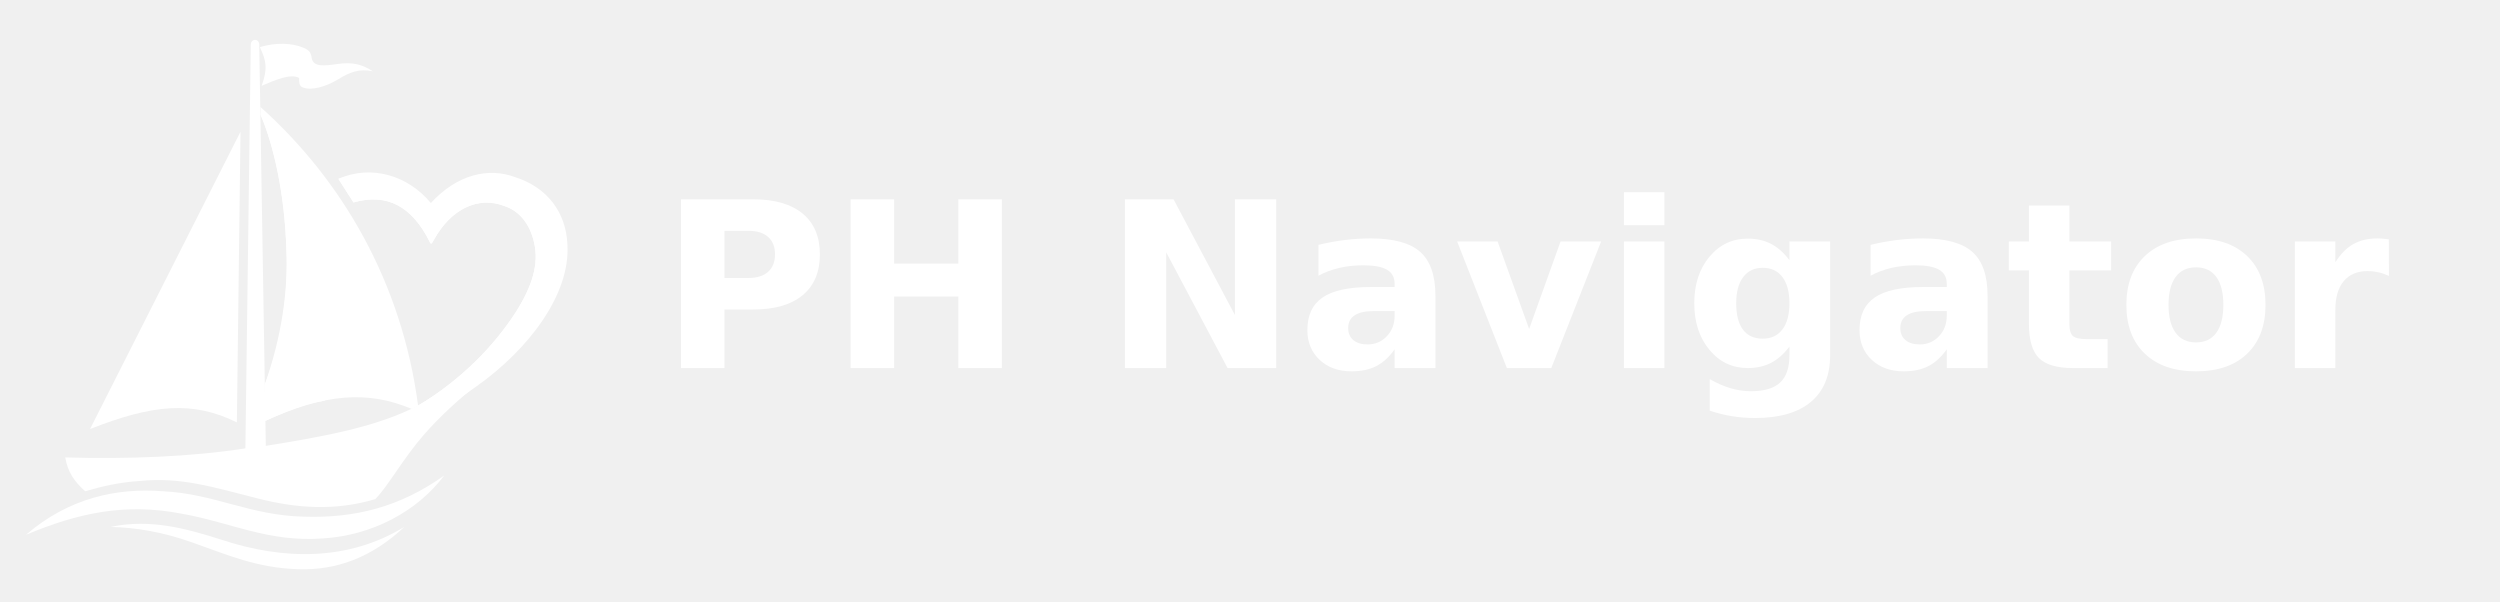
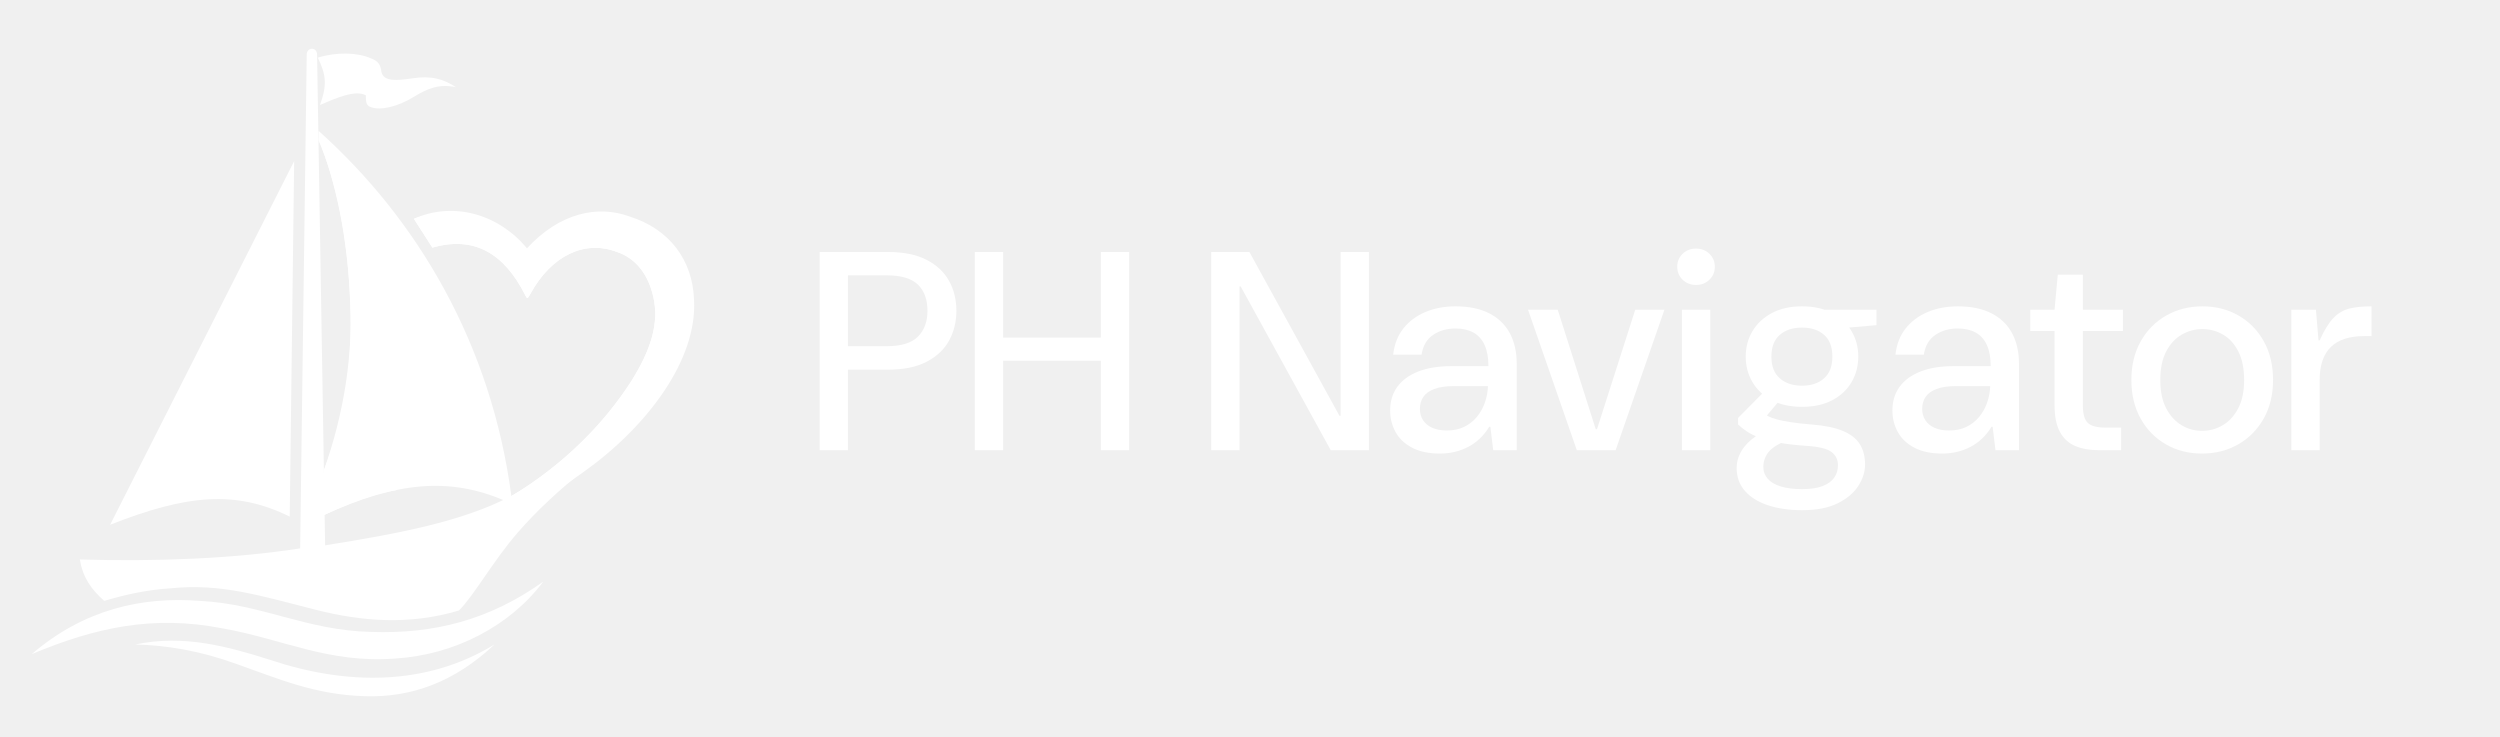
- <svg xmlns="http://www.w3.org/2000/svg" width="1080" height="260" viewBox="0 0 1080 260" role="img">
+ <svg xmlns="http://www.w3.org/2000/svg" width="883" height="260" viewBox="0 0 883 260" role="img">
  <g transform="translate(0 0) scale(0.2610442)">
    <defs>
      <linearGradient id="navy-gradient" gradientUnits="userSpaceOnUse" x1="270" y1="90" x2="650" y2="875">
        <stop offset="0" stop-color="#142d59" />
        <stop offset="0.55" stop-color="#172e5b" />
        <stop offset="1" stop-color="#192f60" />
      </linearGradient>
      <linearGradient id="left-sail-gradient" gradientUnits="userSpaceOnUse" x1="385" y1="220" x2="180" y2="710">
        <stop offset="0" stop-color="#16a1aa" />
        <stop offset="0.55" stop-color="#159ba6" />
        <stop offset="1" stop-color="#1b9aa5" />
      </linearGradient>
      <linearGradient id="main-sail-gradient" gradientUnits="userSpaceOnUse" x1="440" y1="185" x2="667" y2="685">
        <stop offset="0" stop-color="#248db7" />
        <stop offset="0.5" stop-color="#278dbd" />
        <stop offset="1" stop-color="#2786bd" />
      </linearGradient>
      <linearGradient id="inner-sail-gradient" gradientUnits="userSpaceOnUse" x1="440" y1="205" x2="530" y2="660">
        <stop offset="0" stop-color="#1a7d96" />
        <stop offset="0.55" stop-color="#19758f" />
        <stop offset="1" stop-color="#17748c" />
      </linearGradient>
      <linearGradient id="heart-gradient" gradientUnits="userSpaceOnUse" x1="590" y1="295" x2="917" y2="580">
        <stop offset="0" stop-color="#158e9f" />
        <stop offset="0.5" stop-color="#0da3ab" />
        <stop offset="1" stop-color="#14a0aa" />
      </linearGradient>
      <linearGradient id="wave-gradient" gradientUnits="userSpaceOnUse" x1="205" y1="873" x2="645" y2="936">
        <stop offset="0" stop-color="#1b7b96" />
        <stop offset="0.55" stop-color="#107c9e" />
        <stop offset="1" stop-color="#1687a9" />
      </linearGradient>
    </defs>
    <g id="heart">
      <path id="heart-teal-outline" fill="#ffffff" d="M 560,296          C 614,272 675,290 713,336          C 757,288 809,277 852,293          C 906,310 937,352 939,405          C 944,487 875,578 789,639          L 745,670 L 691,672          C 764,628 818,572 854,516          C 881,473 892,437 884,402          C 877,370 859,349 835,341          C 791,324 746,346 718,397          L 715,402          Q 713,405 711,400          C 682,342 641,319 585,335 Z" />
      <path id="heart-navy-outline" fill="#ffffff" d="M 560,296          C 616,276 674,305 713,359          C 748,319 791,301 835,315          C 882,327 912,368 912,421          C 914,505 831,601 745,670          L 691,672          C 764,628 818,572 854,516          C 881,473 892,437 884,402          C 877,370 859,349 835,341          C 791,324 746,346 718,397          L 715,402          Q 713,405 711,400          C 682,342 641,319 585,335 Z" />
    </g>
    <g id="sails">
      <path id="port-sail" fill="#ffffff" d="M 398,218 L 392,699          C 319,663 253,669 149,710 Z" />
      <path id="starboard-sail" fill="#ffffff" d="M 431,177          C 565,297 665,466 692,672          L 682,677          C 609,646 538,651 438,697          L 438,637          C 468,559 477,483 474,413          C 471,318 453,240 431,190 Z" />
      <path id="sail-shaded-panel" fill="#ffffff" d="M 431,188          C 501,291 548,417 556,529          C 560,588 551,636 537,663          C 505,668 472,681 438,697          L 438,637          C 466,558 477,480 474,414          C 471,322 454,245 431,188 Z" />
    </g>
    <g id="boat" fill="#ffffff">
      <path id="mast" d="M 415,74          C 415,64 428,63 429,73          L 440,744 L 406,750 Z" />
      <path id="flag" d="M 430,78          C 456,70 484,71 502,79          C 513,83 515,89 516,97          C 519,111 537,109 558,106          C 584,102 600,107 617,118          C 594,113 578,120 560,131          C 539,144 515,150 502,145          C 495,143 495,137 495,129          C 481,121 454,133 433,142          C 443,114 441,101 430,78 Z" />
      <path id="hull" d="M 108,757          C 211,760 316,756 406,742          L 439,738          C 539,722 625,706 692,671          C 713,659 735,645 756,630          L 790,636          C 758,662 728,689 701,720          C 667,759 642,805 621,826          C 554,846 490,841 427,825          C 352,806 299,789 231,796          C 198,798 168,805 141,813          C 123,797 112,781 108,757 Z" />
    </g>
    <g id="waves">
      <path id="upper-navy-wave" fill="#ffffff" d="M 43,885          C 114,824 193,807 270,813          C 354,817 414,853 502,855          C 587,858 662,839 735,787          C 690,847 615,886 535,891          C 444,898 381,864 300,850          C 207,832 129,849 43,885 Z" />
      <path id="lower-teal-wave" fill="#ffffff" d="M 183,872          C 249,858 309,875 366,893          C 468,927 576,929 669,872          C 615,923 556,944 494,942          C 425,940 376,918 319,898          C 269,880 224,873 183,872 Z" />
    </g>
  </g>
  <g fill="#ffffff">
-     <path d="M188 1493H827Q1112 1493 1264.5 1366.5Q1417 1240 1417 1006Q1417 771 1264.5 644.5Q1112 518 827 518H573V0H188ZM573 1214V797H786Q898 797 959.0 851.5Q1020 906 1020 1006Q1020 1106 959.0 1160.0Q898 1214 786 1214Z" transform="translate(285.0 159) scale(0.04882812 -0.04882812)" />
-     <path d="M188 1493H573V924H1141V1493H1526V0H1141V633H573V0H188Z" transform="translate(358.291 159) scale(0.04882812 -0.04882812)" />
-     <path d="" transform="translate(441.9824 159) scale(0.04882812 -0.04882812)" />
-     <path d="M188 1493H618L1161 469V1493H1526V0H1096L553 1024V0H188Z" transform="translate(476.7969 159) scale(0.04882812 -0.04882812)" />
-     <path d="M674 504Q562 504 505.5 466.0Q449 428 449 354Q449 286 494.5 247.5Q540 209 621 209Q722 209 791.0 281.5Q860 354 860 463V504ZM1221 639V0H860V166Q788 64 698.0 17.5Q608 -29 479 -29Q305 -29 196.5 72.5Q88 174 88 336Q88 533 223.5 625.0Q359 717 649 717H860V745Q860 830 793.0 869.5Q726 909 584 909Q469 909 370.0 886.0Q271 863 186 817V1090Q301 1118 417.0 1132.5Q533 1147 649 1147Q952 1147 1086.5 1027.5Q1221 908 1221 639Z" transform="translate(560.4883 159) scale(0.04882812 -0.04882812)" />
-     <path d="M31 1120H389L668 346L946 1120H1305L864 0H471Z" transform="translate(627.9688 159) scale(0.04882812 -0.04882812)" />
-     <path d="M172 1120H530V0H172ZM172 1556H530V1264H172Z" transform="translate(693.1543 159) scale(0.04882812 -0.04882812)" />
-     <path d="M934 190Q860 92 771.0 46.0Q682 0 565 0Q360 0 226.0 161.5Q92 323 92 573Q92 824 226.0 984.5Q360 1145 565 1145Q682 1145 771.0 1099.0Q860 1053 934 954V1120H1294V113Q1294 -157 1123.5 -299.5Q953 -442 629 -442Q524 -442 426.0 -426.0Q328 -410 229 -377V-98Q323 -152 413.0 -178.5Q503 -205 594 -205Q770 -205 852.0 -128.0Q934 -51 934 113ZM698 887Q587 887 525.0 805.0Q463 723 463 573Q463 419 523.0 339.5Q583 260 698 260Q810 260 872.0 342.0Q934 424 934 573Q934 723 872.0 805.0Q810 887 698 887Z" transform="translate(727.4316 159) scale(0.04882812 -0.04882812)" />
-     <path d="M674 504Q562 504 505.5 466.0Q449 428 449 354Q449 286 494.5 247.5Q540 209 621 209Q722 209 791.0 281.5Q860 354 860 463V504ZM1221 639V0H860V166Q788 64 698.0 17.5Q608 -29 479 -29Q305 -29 196.5 72.5Q88 174 88 336Q88 533 223.5 625.0Q359 717 649 717H860V745Q860 830 793.0 869.5Q726 909 584 909Q469 909 370.0 886.0Q271 863 186 817V1090Q301 1118 417.0 1132.5Q533 1147 649 1147Q952 1147 1086.5 1027.5Q1221 908 1221 639Z" transform="translate(799.0137 159) scale(0.04882812 -0.04882812)" />
-     <path d="M563 1438V1120H932V864H563V389Q563 311 594.0 283.5Q625 256 717 256H901V0H594Q382 0 293.5 88.5Q205 177 205 389V864H27V1120H205V1438Z" transform="translate(866.4941 159) scale(0.04882812 -0.04882812)" />
-     <path d="M705 891Q586 891 523.5 805.5Q461 720 461 559Q461 398 523.5 312.5Q586 227 705 227Q822 227 884.0 312.5Q946 398 946 559Q946 720 884.0 805.5Q822 891 705 891ZM705 1147Q994 1147 1156.5 991.0Q1319 835 1319 559Q1319 283 1156.5 127.0Q994 -29 705 -29Q415 -29 251.5 127.0Q88 283 88 559Q88 835 251.5 991.0Q415 1147 705 1147Z" transform="translate(914.2969 159) scale(0.04882812 -0.04882812)" />
-     <path d="M1004 815Q957 837 910.5 847.5Q864 858 817 858Q679 858 604.5 769.5Q530 681 530 516V0H172V1120H530V936Q599 1046 688.5 1096.5Q778 1147 903 1147Q921 1147 942.0 1145.5Q963 1144 1003 1139Z" transform="translate(982.998 159) scale(0.04882812 -0.04882812)" />
+     <path d="M45 0V700H285.482Q368.497 700 422.218 672.474Q475.938 644.947 501.957 598.111Q527.976 551.275 527.976 491.988Q527.976 434.77 502.609 387.851Q477.241 340.931 423.464 312.604Q369.688 284.276 285.482 284.276H144.999V0ZM144.999 367.23H281.459Q358.575 367.23 392.184 401.023Q425.793 434.816 425.793 492.005Q425.793 551.725 392.184 584.61Q358.575 617.495 281.459 617.495H144.999Z" transform="translate(285.0 159) scale(0.1 -0.1)" />
+     <path d="M490.161 0V700H590.16V0ZM45 0V700H144.999V0ZM128.264 315.931V397.62H511.713V315.931Z" transform="translate(339.8 159) scale(0.1 -0.1)" />
+     <path d="" transform="translate(403.3 159) scale(0.1 -0.1)" />
+     <path d="M45 0V700H179.896L498 121.401H502V700H601.999V0H467.103L148.999 578.415H144.999V0Z" transform="translate(423.3 159) scale(0.1 -0.1)" />
+     <path d="M205.977 -12Q146.977 -12 107.529 8.724Q68.081 29.448 49.04 64.172Q30 98.897 30 139.897Q30 189.242 55.581 224.15Q81.161 259.058 129.477 277.925Q177.793 296.793 246 296.793H377.058Q377.058 342.115 363.529 371.633Q350 401.15 324.023 415.455Q298.046 429.759 260.885 429.759Q215.195 429.759 181.77 407.15Q148.344 384.541 140.896 337.322H40.736Q46.552 391.506 76.328 429.425Q106.103 467.345 153.891 487.672Q201.678 508 261.069 508Q332.253 508 380.5 483.052Q428.747 458.103 452.902 412.695Q477.057 367.287 477.057 305V0H394L383.977 82.609H379.977Q365.609 58.977 347.017 41.345Q328.425 23.713 306.517 12.081Q284.609 0.448 259.201 -5.776Q233.793 -12 205.977 -12ZM230.356 69.482Q265.046 69.482 291.471 82.327Q317.897 95.172 336.242 117.414Q354.586 139.655 364.535 167.937Q374.483 196.219 375.403 226.276H255.575Q212.275 226.276 185.494 215.972Q158.712 205.667 146.907 187.69Q135.103 169.713 135.103 146.287Q135.103 122.678 146.591 105.293Q158.08 87.908 179.465 78.695Q200.85 69.482 230.356 69.482Z" transform="translate(488.0 159) scale(0.1 -0.1)" />
+     <path d="M177.299 0 5 496H109.919L244.195 73.988H248.563L383.655 496H486.758L314.459 0Z" transform="translate(539.2 159) scale(0.1 -0.1)" />
+     <path d="M56.632 0V496H156.631V0ZM106.724 583.598Q78.046 583.598 59.023 601.986Q40 620.373 40 648.115Q40 674.874 58.847 693.437Q77.694 712 106.724 712Q134.77 712 153.792 693.437Q172.815 674.874 172.815 647.707Q172.815 620.725 153.792 602.161Q134.77 583.598 106.724 583.598Z" transform="translate(588.4 159) scale(0.1 -0.1)" />
+     <path d="M268.207 -212Q199.919 -212 147.46 -194.592Q95 -177.184 65.908 -143.776Q36.816 -110.368 36.816 -62.552Q36.816 -36.69 48.983 -11.575Q61.149 13.54 88.143 36.592Q115.137 59.643 160.712 79.092L214.689 34.793Q165.712 15 148.425 -7.989Q131.137 -30.977 131.137 -59.425Q131.137 -83.586 146.994 -101.431Q162.85 -119.276 193.643 -128.449Q224.436 -137.621 268.207 -137.621Q312.425 -137.621 340.219 -126.908Q368.012 -116.196 381.368 -97.219Q394.725 -78.242 394.725 -53.632Q394.725 -23.287 371.339 -5.983Q347.954 11.322 281.919 15.322Q225.494 19.322 186.086 26.506Q146.678 33.69 119.575 43.466Q92.471 53.242 73.96 65.517Q55.448 77.793 41.816 90.793V113.793L141.942 214.839L199.689 189L114.207 87.541L130.402 129.632Q139.586 124.368 150.178 119.011Q160.77 113.655 179.034 108.615Q197.298 103.575 226.959 98.942Q256.62 94.31 303.126 90.494Q369.758 85.31 411.126 68.35Q452.494 51.391 471.454 21.839Q490.414 -7.713 490.414 -50.632Q490.414 -89 466.638 -126.092Q442.862 -163.184 393.81 -187.592Q344.758 -212 268.207 -212ZM267.758 153.058Q204.758 153.058 160.299 176.833Q115.839 200.609 92.379 240.885Q68.919 281.161 68.919 330.529Q68.919 379.897 92.379 419.764Q115.839 459.632 160.299 483.816Q204.758 508 267.758 508Q330.758 508 375.218 483.816Q419.678 459.632 443.046 419.764Q466.414 379.897 466.414 330.529Q466.414 281.161 443.046 240.885Q419.678 200.609 375.218 176.833Q330.758 153.058 267.758 153.058ZM267.575 227.724Q316.345 227.724 345.638 253.741Q374.931 279.758 374.931 330.345Q374.931 381.747 345.638 407.357Q316.345 432.966 267.758 432.966Q218.988 432.966 189.287 407.357Q159.586 381.747 159.586 330.345Q159.586 279.758 189.287 253.741Q218.988 227.724 267.575 227.724ZM348.126 425.621 324.046 496H530.597V441.541Z" transform="translate(609.7 159) scale(0.1 -0.1)" />
+     <path d="M205.977 -12Q146.977 -12 107.529 8.724Q68.081 29.448 49.04 64.172Q30 98.897 30 139.897Q30 189.242 55.581 224.15Q81.161 259.058 129.477 277.925Q177.793 296.793 246 296.793H377.058Q377.058 342.115 363.529 371.633Q350 401.15 324.023 415.455Q298.046 429.759 260.885 429.759Q215.195 429.759 181.77 407.15Q148.344 384.541 140.896 337.322H40.736Q46.552 391.506 76.328 429.425Q106.103 467.345 153.891 487.672Q201.678 508 261.069 508Q332.253 508 380.5 483.052Q428.747 458.103 452.902 412.695Q477.057 367.287 477.057 305V0H394L383.977 82.609H379.977Q365.609 58.977 347.017 41.345Q328.425 23.713 306.517 12.081Q284.609 0.448 259.201 -5.776Q233.793 -12 205.977 -12ZM230.356 69.482Q265.046 69.482 291.471 82.327Q317.897 95.172 336.242 117.414Q354.586 139.655 364.535 167.937Q374.483 196.219 375.403 226.276H255.575Q212.275 226.276 185.494 215.972Q158.712 205.667 146.907 187.69Q135.103 169.713 135.103 146.287Q135.103 122.678 146.591 105.293Q158.08 87.908 179.465 78.695Q200.85 69.482 230.356 69.482Z" transform="translate(665.4 159) scale(0.1 -0.1)" />
+     <path d="M246.011 0Q198.62 0 163.506 14.828Q128.391 29.655 109.511 64.718Q90.632 99.781 90.632 159.724V420.92H5V496H90.632L102.103 619.965H190.694V496H332.218V420.92H190.631V159.356Q190.631 112.321 208.344 96.017Q226.057 79.712 270.379 79.712H325.873V0Z" transform="translate(716.6 159) scale(0.1 -0.1)" />
+     <path d="M274.409 -12Q203.839 -12 147.287 20.368Q90.736 52.736 57.868 111.272Q25 169.809 25 248.004Q25 326.264 58.276 384.856Q91.552 443.448 148.491 475.724Q205.431 508 275.999 508Q346.575 508 403.126 475.724Q459.678 443.448 492.546 384.856Q525.414 326.264 525.414 248.004Q525.414 169.736 492.138 111.236Q458.862 52.736 401.924 20.368Q344.987 -12 274.409 -12ZM274.334 68.264Q314.081 68.264 347.77 88.109Q381.46 107.953 402.345 147.677Q423.23 187.401 423.23 247.977Q423.23 308.665 402.753 348.764Q382.276 388.863 348.576 408.3Q314.876 427.736 276.14 427.736Q237.333 427.736 203.143 408.3Q168.953 388.863 148.068 348.764Q127.183 308.665 127.183 247.977Q127.183 187.401 148.068 147.677Q168.953 107.953 202.327 88.109Q235.701 68.264 274.334 68.264Z" transform="translate(750.3 159) scale(0.1 -0.1)" />
+     <path d="M40 0V496H126.873L135.976 387.816H139.976Q164.057 441.264 188.7 466.856Q213.344 492.448 245.488 500.224Q277.631 508 323.16 508V402.897H296.563Q258.402 402.897 228.689 393.225Q198.976 383.552 179.62 364.656Q160.264 345.759 150.131 316.455Q139.999 287.15 139.999 247.069V0Z" transform="translate(805.3 159) scale(0.1 -0.1)" />
  </g>
</svg>
